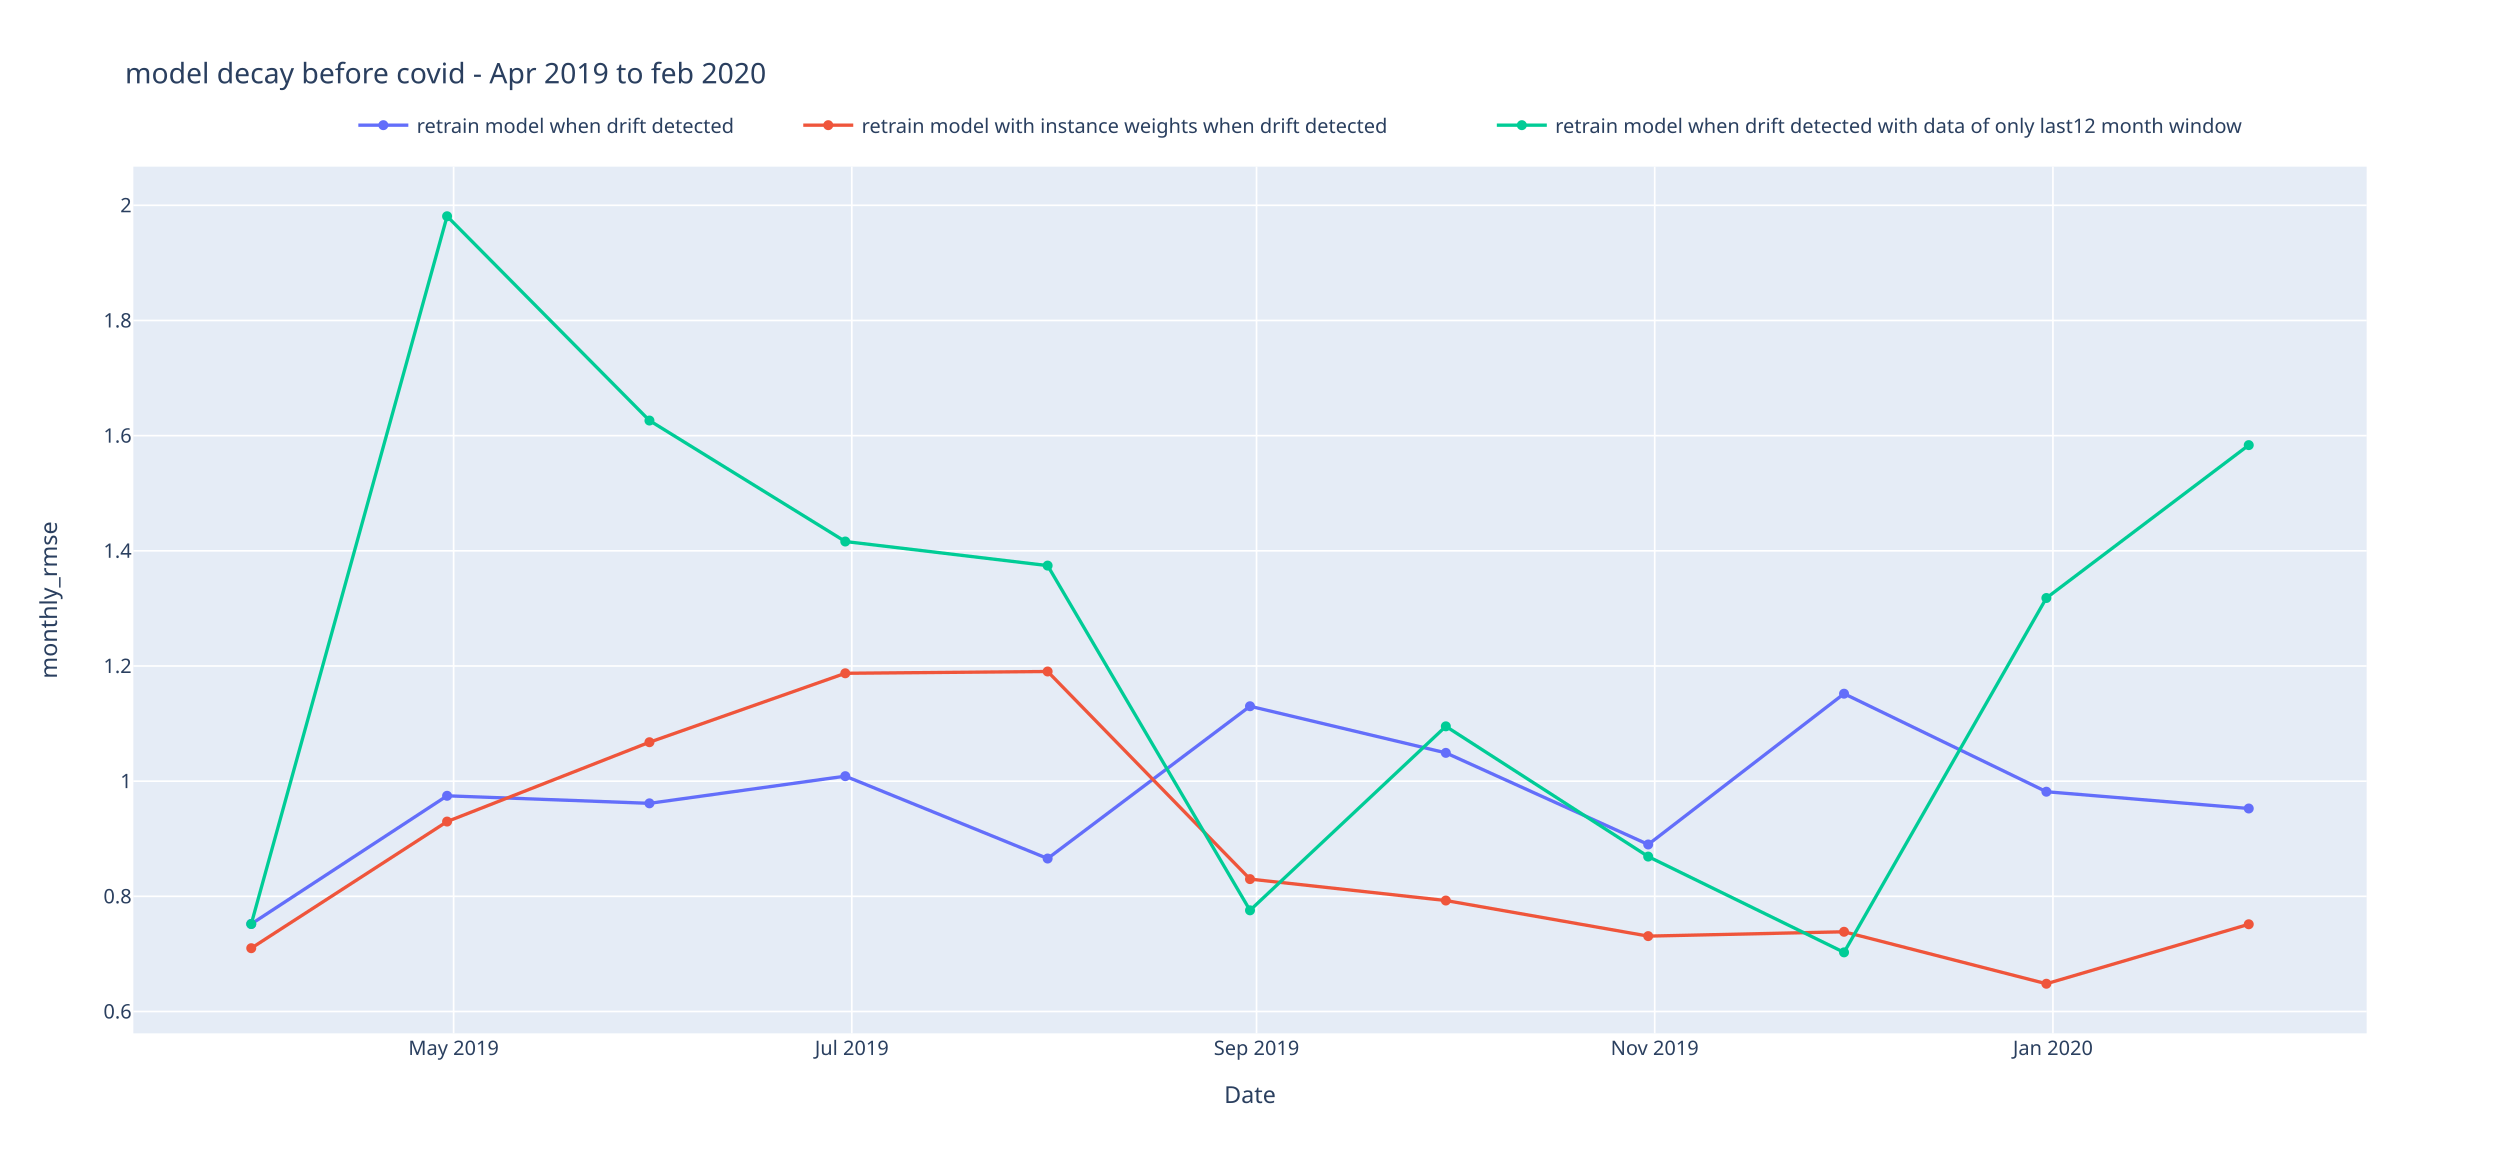
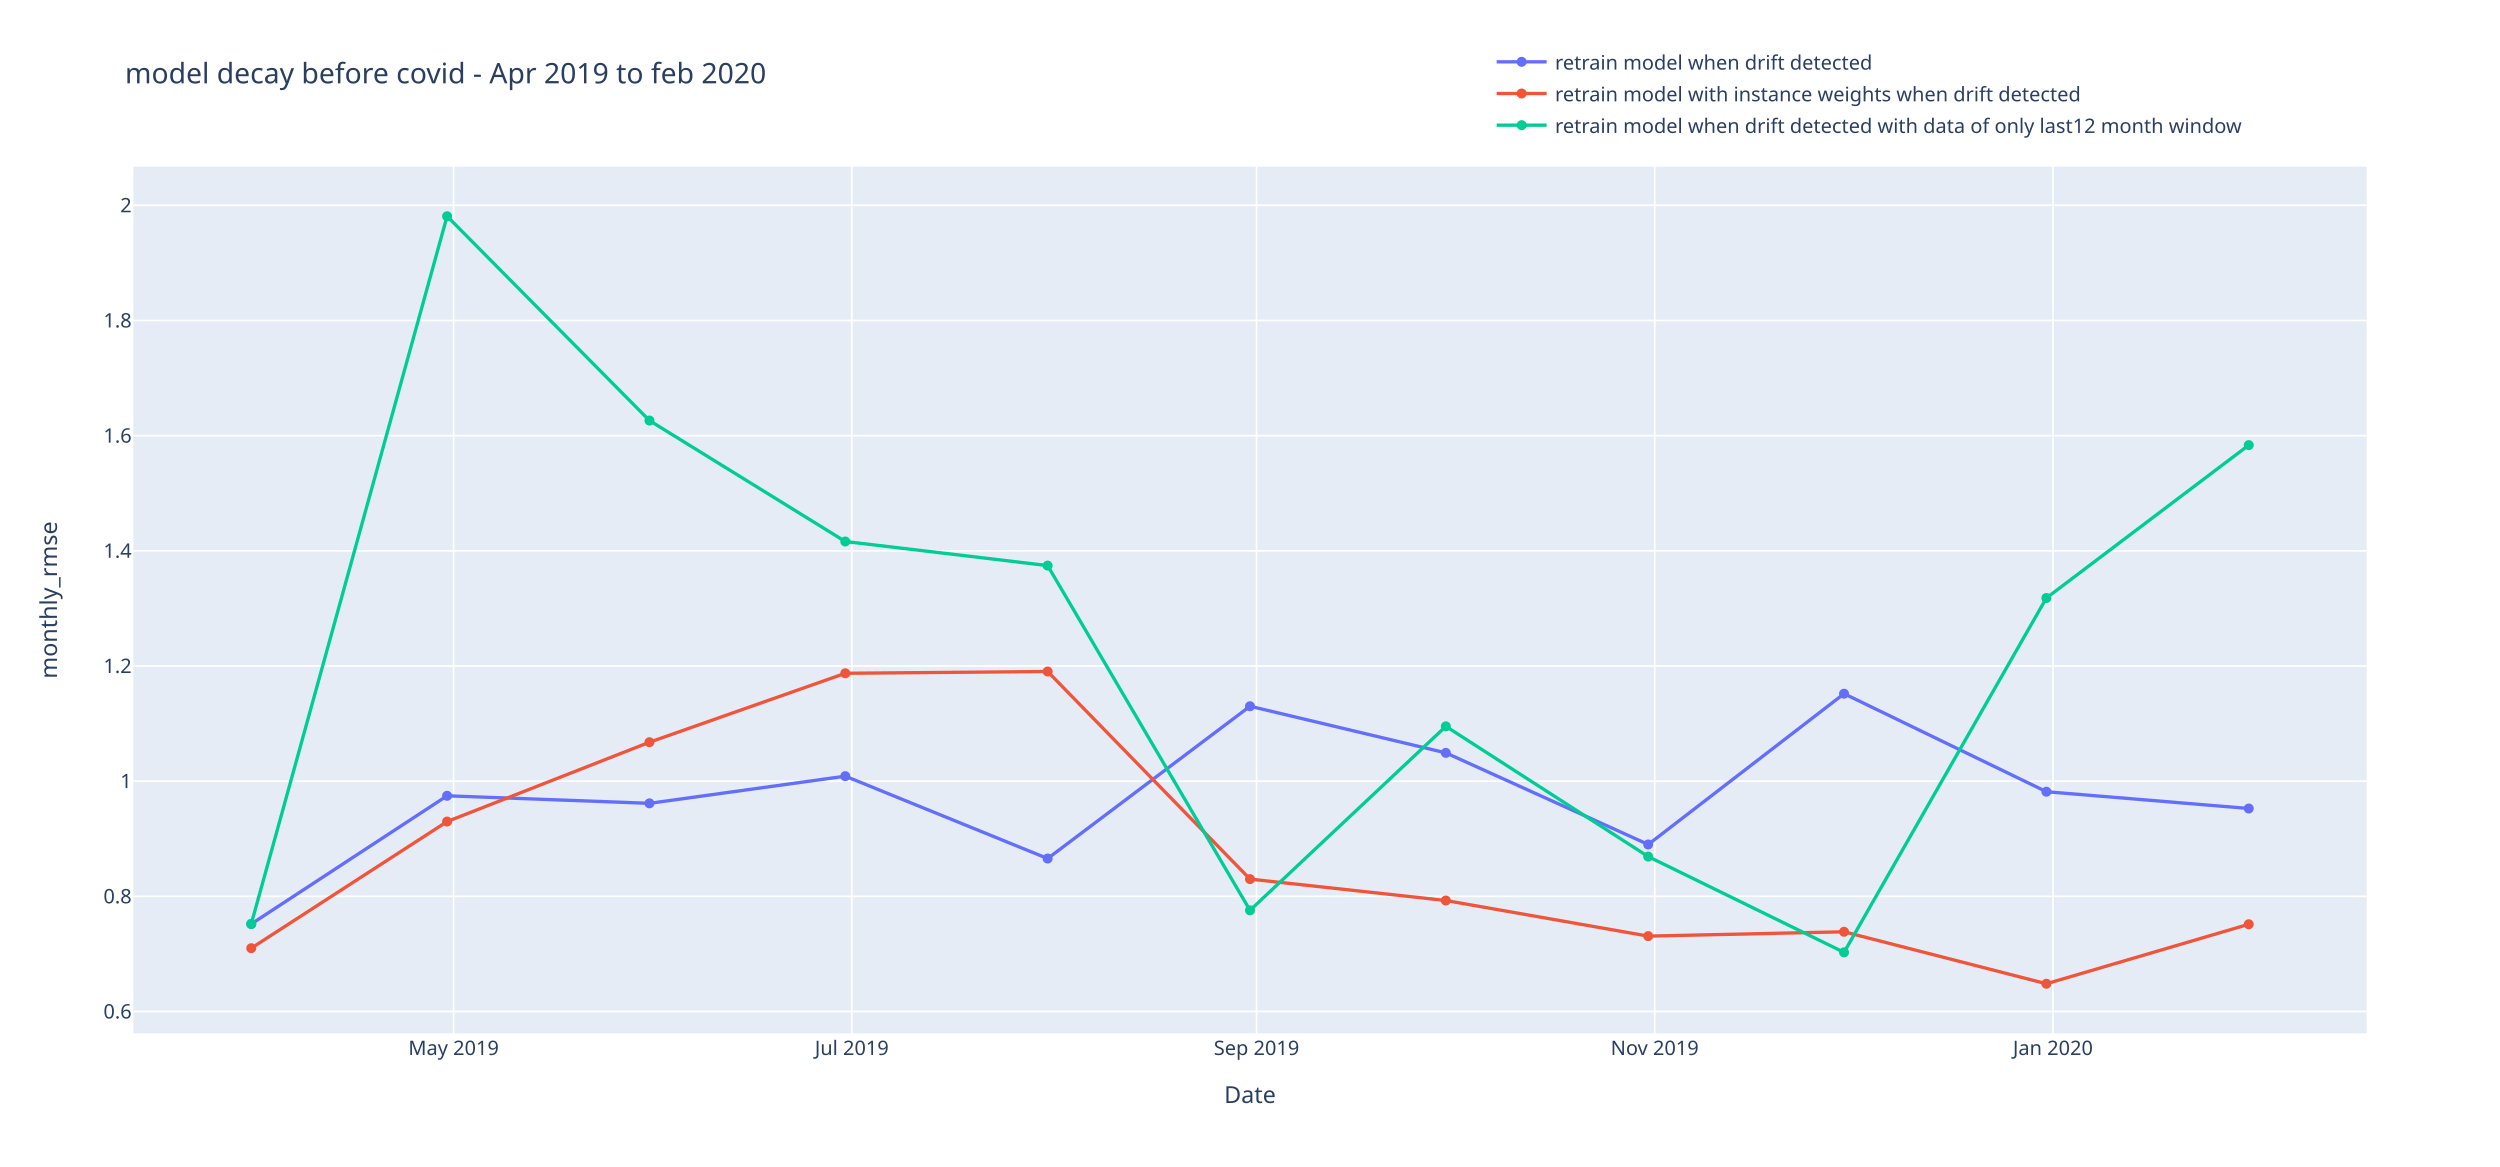
<svg xmlns="http://www.w3.org/2000/svg" class="main-svg" width="1500" height="700" style="" viewBox="0 0 1500 700">
  <rect x="0" y="0" width="1500" height="700" style="fill: rgb(255, 255, 255); fill-opacity: 1;" />
-   <defs id="defs-35b262">
+   <defs id="defs-295978">
    <g class="clips">
-       <clipPath id="clip35b262xyplot" class="plotclip">
+       <clipPath id="clip295978xyplot" class="plotclip">
        <rect width="1340" height="520" />
      </clipPath>
-       <clipPath class="axesclip" id="clip35b262x">
+       <clipPath class="axesclip" id="clip295978x">
        <rect x="80" y="0" width="1340" height="700" />
      </clipPath>
-       <clipPath class="axesclip" id="clip35b262y">
+       <clipPath class="axesclip" id="clip295978y">
        <rect x="0" y="100" width="1500" height="520" />
      </clipPath>
-       <clipPath class="axesclip" id="clip35b262xy">
+       <clipPath class="axesclip" id="clip295978xy">
        <rect x="80" y="100" width="1340" height="520" />
      </clipPath>
    </g>
    <g class="gradients" />
    <g class="patterns" />
  </defs>
  <g class="bglayer">
    <rect class="bg" x="80" y="100" width="1340" height="520" style="fill: rgb(229, 236, 246); fill-opacity: 1; stroke-width: 0;" />
  </g>
  <g class="layer-below">
    <g class="imagelayer" />
    <g class="shapelayer" />
  </g>
  <g class="cartesianlayer">
    <g class="subplot xy">
      <g class="layer-subplot">
        <g class="shapelayer" />
        <g class="imagelayer" />
      </g>
      <g class="minor-gridlayer">
        <g class="x" />
        <g class="y" />
      </g>
      <g class="gridlayer">
        <g class="x">
          <path class="xgrid crisp" transform="translate(272.17,0)" d="M0,100v520" style="stroke: rgb(255, 255, 255); stroke-opacity: 1; stroke-width: 1px;" />
          <path class="xgrid crisp" transform="translate(511.08,0)" d="M0,100v520" style="stroke: rgb(255, 255, 255); stroke-opacity: 1; stroke-width: 1px;" />
          <path class="xgrid crisp" transform="translate(753.92,0)" d="M0,100v520" style="stroke: rgb(255, 255, 255); stroke-opacity: 1; stroke-width: 1px;" />
          <path class="xgrid crisp" transform="translate(992.83,0)" d="M0,100v520" style="stroke: rgb(255, 255, 255); stroke-opacity: 1; stroke-width: 1px;" />
          <path class="xgrid crisp" transform="translate(1231.75,0)" d="M0,100v520" style="stroke: rgb(255, 255, 255); stroke-opacity: 1; stroke-width: 1px;" />
        </g>
        <g class="y">
          <path class="ygrid crisp" transform="translate(0,606.9)" d="M80,0h1340" style="stroke: rgb(255, 255, 255); stroke-opacity: 1; stroke-width: 1px;" />
          <path class="ygrid crisp" transform="translate(0,537.8)" d="M80,0h1340" style="stroke: rgb(255, 255, 255); stroke-opacity: 1; stroke-width: 1px;" />
          <path class="ygrid crisp" transform="translate(0,468.7)" d="M80,0h1340" style="stroke: rgb(255, 255, 255); stroke-opacity: 1; stroke-width: 1px;" />
          <path class="ygrid crisp" transform="translate(0,399.59)" d="M80,0h1340" style="stroke: rgb(255, 255, 255); stroke-opacity: 1; stroke-width: 1px;" />
          <path class="ygrid crisp" transform="translate(0,330.49)" d="M80,0h1340" style="stroke: rgb(255, 255, 255); stroke-opacity: 1; stroke-width: 1px;" />
          <path class="ygrid crisp" transform="translate(0,261.39)" d="M80,0h1340" style="stroke: rgb(255, 255, 255); stroke-opacity: 1; stroke-width: 1px;" />
          <path class="ygrid crisp" transform="translate(0,192.29)" d="M80,0h1340" style="stroke: rgb(255, 255, 255); stroke-opacity: 1; stroke-width: 1px;" />
          <path class="ygrid crisp" transform="translate(0,123.18)" d="M80,0h1340" style="stroke: rgb(255, 255, 255); stroke-opacity: 1; stroke-width: 1px;" />
        </g>
      </g>
      <g class="zerolinelayer" />
      <path class="xlines-below" />
      <path class="ylines-below" />
      <g class="overlines-below" />
      <g class="xaxislayer-below" />
      <g class="yaxislayer-below" />
      <g class="overaxes-below" />
-       <g class="plot" transform="translate(80,100)" clip-path="url(#clip35b262xyplot)">
+       <g class="plot" transform="translate(80,100)" clip-path="url(#clip295978xyplot)">
        <g class="scatterlayer mlayer">
-           <g class="trace scatter trace207ba9" style="stroke-miterlimit: 2; opacity: 1;">
+           <g class="trace scatter trace055a73" style="stroke-miterlimit: 2; opacity: 1;">
            <g class="fills" />
            <g class="errorbars" />
            <g class="lines">
              <path class="js-line" d="M70.75,454.39L188.25,377.48L309.67,382L427.17,365.7L548.58,415.12L670,323.74L787.5,351.72L908.92,406.69L1026.42,316.22L1147.83,375.03L1269.25,385.1" style="vector-effect: non-scaling-stroke; fill: none; stroke: rgb(99, 110, 250); stroke-opacity: 1; stroke-width: 2px; opacity: 1;" />
            </g>
            <g class="points">
              <path class="point" transform="translate(70.75,454.39)" d="M3,0A3,3 0 1,1 0,-3A3,3 0 0,1 3,0Z" style="opacity: 1; stroke-width: 0px; fill: rgb(99, 110, 250); fill-opacity: 1;" />
              <path class="point" transform="translate(188.25,377.48)" d="M3,0A3,3 0 1,1 0,-3A3,3 0 0,1 3,0Z" style="opacity: 1; stroke-width: 0px; fill: rgb(99, 110, 250); fill-opacity: 1;" />
              <path class="point" transform="translate(309.67,382)" d="M3,0A3,3 0 1,1 0,-3A3,3 0 0,1 3,0Z" style="opacity: 1; stroke-width: 0px; fill: rgb(99, 110, 250); fill-opacity: 1;" />
              <path class="point" transform="translate(427.17,365.7)" d="M3,0A3,3 0 1,1 0,-3A3,3 0 0,1 3,0Z" style="opacity: 1; stroke-width: 0px; fill: rgb(99, 110, 250); fill-opacity: 1;" />
              <path class="point" transform="translate(548.58,415.12)" d="M3,0A3,3 0 1,1 0,-3A3,3 0 0,1 3,0Z" style="opacity: 1; stroke-width: 0px; fill: rgb(99, 110, 250); fill-opacity: 1;" />
              <path class="point" transform="translate(670,323.74)" d="M3,0A3,3 0 1,1 0,-3A3,3 0 0,1 3,0Z" style="opacity: 1; stroke-width: 0px; fill: rgb(99, 110, 250); fill-opacity: 1;" />
              <path class="point" transform="translate(787.5,351.72)" d="M3,0A3,3 0 1,1 0,-3A3,3 0 0,1 3,0Z" style="opacity: 1; stroke-width: 0px; fill: rgb(99, 110, 250); fill-opacity: 1;" />
              <path class="point" transform="translate(908.92,406.69)" d="M3,0A3,3 0 1,1 0,-3A3,3 0 0,1 3,0Z" style="opacity: 1; stroke-width: 0px; fill: rgb(99, 110, 250); fill-opacity: 1;" />
              <path class="point" transform="translate(1026.42,316.22)" d="M3,0A3,3 0 1,1 0,-3A3,3 0 0,1 3,0Z" style="opacity: 1; stroke-width: 0px; fill: rgb(99, 110, 250); fill-opacity: 1;" />
              <path class="point" transform="translate(1147.83,375.03)" d="M3,0A3,3 0 1,1 0,-3A3,3 0 0,1 3,0Z" style="opacity: 1; stroke-width: 0px; fill: rgb(99, 110, 250); fill-opacity: 1;" />
              <path class="point" transform="translate(1269.25,385.1)" d="M3,0A3,3 0 1,1 0,-3A3,3 0 0,1 3,0Z" style="opacity: 1; stroke-width: 0px; fill: rgb(99, 110, 250); fill-opacity: 1;" />
            </g>
            <g class="text" />
          </g>
-           <g class="trace scatter trace1b366d" style="stroke-miterlimit: 2; opacity: 1;">
+           <g class="trace scatter tracef00c0f" style="stroke-miterlimit: 2; opacity: 1;">
            <g class="fills" />
            <g class="errorbars" />
            <g class="lines">
              <path class="js-line" d="M70.75,468.92L188.25,392.94L309.67,345.33L427.17,303.97L548.58,302.9L670,427.46L787.5,440.32L908.92,461.67L1026.42,459.07L1147.83,490.25L1269.25,454.56" style="vector-effect: non-scaling-stroke; fill: none; stroke: rgb(239, 85, 59); stroke-opacity: 1; stroke-width: 2px; opacity: 1;" />
            </g>
            <g class="points">
              <path class="point" transform="translate(70.75,468.92)" d="M3,0A3,3 0 1,1 0,-3A3,3 0 0,1 3,0Z" style="opacity: 1; stroke-width: 0px; fill: rgb(239, 85, 59); fill-opacity: 1;" />
              <path class="point" transform="translate(188.25,392.94)" d="M3,0A3,3 0 1,1 0,-3A3,3 0 0,1 3,0Z" style="opacity: 1; stroke-width: 0px; fill: rgb(239, 85, 59); fill-opacity: 1;" />
              <path class="point" transform="translate(309.67,345.33)" d="M3,0A3,3 0 1,1 0,-3A3,3 0 0,1 3,0Z" style="opacity: 1; stroke-width: 0px; fill: rgb(239, 85, 59); fill-opacity: 1;" />
              <path class="point" transform="translate(427.17,303.97)" d="M3,0A3,3 0 1,1 0,-3A3,3 0 0,1 3,0Z" style="opacity: 1; stroke-width: 0px; fill: rgb(239, 85, 59); fill-opacity: 1;" />
              <path class="point" transform="translate(548.58,302.9)" d="M3,0A3,3 0 1,1 0,-3A3,3 0 0,1 3,0Z" style="opacity: 1; stroke-width: 0px; fill: rgb(239, 85, 59); fill-opacity: 1;" />
              <path class="point" transform="translate(670,427.46)" d="M3,0A3,3 0 1,1 0,-3A3,3 0 0,1 3,0Z" style="opacity: 1; stroke-width: 0px; fill: rgb(239, 85, 59); fill-opacity: 1;" />
              <path class="point" transform="translate(787.5,440.32)" d="M3,0A3,3 0 1,1 0,-3A3,3 0 0,1 3,0Z" style="opacity: 1; stroke-width: 0px; fill: rgb(239, 85, 59); fill-opacity: 1;" />
              <path class="point" transform="translate(908.92,461.67)" d="M3,0A3,3 0 1,1 0,-3A3,3 0 0,1 3,0Z" style="opacity: 1; stroke-width: 0px; fill: rgb(239, 85, 59); fill-opacity: 1;" />
              <path class="point" transform="translate(1026.42,459.07)" d="M3,0A3,3 0 1,1 0,-3A3,3 0 0,1 3,0Z" style="opacity: 1; stroke-width: 0px; fill: rgb(239, 85, 59); fill-opacity: 1;" />
              <path class="point" transform="translate(1147.83,490.25)" d="M3,0A3,3 0 1,1 0,-3A3,3 0 0,1 3,0Z" style="opacity: 1; stroke-width: 0px; fill: rgb(239, 85, 59); fill-opacity: 1;" />
              <path class="point" transform="translate(1269.25,454.56)" d="M3,0A3,3 0 1,1 0,-3A3,3 0 0,1 3,0Z" style="opacity: 1; stroke-width: 0px; fill: rgb(239, 85, 59); fill-opacity: 1;" />
            </g>
            <g class="text" />
          </g>
-           <g class="trace scatter tracebbe9dc" style="stroke-miterlimit: 2; opacity: 1;">
+           <g class="trace scatter trace70e92c" style="stroke-miterlimit: 2; opacity: 1;">
            <g class="fills" />
            <g class="errorbars" />
            <g class="lines">
              <path class="js-line" d="M70.75,454.39L188.25,29.75L309.67,152.33L427.17,224.91L548.58,239.36L670,446.2L787.5,335.8L908.92,413.95L1026.42,471.42L1147.83,258.8L1269.25,167.07" style="vector-effect: non-scaling-stroke; fill: none; stroke: rgb(0, 204, 150); stroke-opacity: 1; stroke-width: 2px; opacity: 1;" />
            </g>
            <g class="points">
              <path class="point" transform="translate(70.75,454.39)" d="M3,0A3,3 0 1,1 0,-3A3,3 0 0,1 3,0Z" style="opacity: 1; stroke-width: 0px; fill: rgb(0, 204, 150); fill-opacity: 1;" />
              <path class="point" transform="translate(188.25,29.75)" d="M3,0A3,3 0 1,1 0,-3A3,3 0 0,1 3,0Z" style="opacity: 1; stroke-width: 0px; fill: rgb(0, 204, 150); fill-opacity: 1;" />
              <path class="point" transform="translate(309.67,152.33)" d="M3,0A3,3 0 1,1 0,-3A3,3 0 0,1 3,0Z" style="opacity: 1; stroke-width: 0px; fill: rgb(0, 204, 150); fill-opacity: 1;" />
              <path class="point" transform="translate(427.17,224.91)" d="M3,0A3,3 0 1,1 0,-3A3,3 0 0,1 3,0Z" style="opacity: 1; stroke-width: 0px; fill: rgb(0, 204, 150); fill-opacity: 1;" />
              <path class="point" transform="translate(548.58,239.36)" d="M3,0A3,3 0 1,1 0,-3A3,3 0 0,1 3,0Z" style="opacity: 1; stroke-width: 0px; fill: rgb(0, 204, 150); fill-opacity: 1;" />
              <path class="point" transform="translate(670,446.2)" d="M3,0A3,3 0 1,1 0,-3A3,3 0 0,1 3,0Z" style="opacity: 1; stroke-width: 0px; fill: rgb(0, 204, 150); fill-opacity: 1;" />
              <path class="point" transform="translate(787.5,335.8)" d="M3,0A3,3 0 1,1 0,-3A3,3 0 0,1 3,0Z" style="opacity: 1; stroke-width: 0px; fill: rgb(0, 204, 150); fill-opacity: 1;" />
              <path class="point" transform="translate(908.92,413.95)" d="M3,0A3,3 0 1,1 0,-3A3,3 0 0,1 3,0Z" style="opacity: 1; stroke-width: 0px; fill: rgb(0, 204, 150); fill-opacity: 1;" />
              <path class="point" transform="translate(1026.42,471.42)" d="M3,0A3,3 0 1,1 0,-3A3,3 0 0,1 3,0Z" style="opacity: 1; stroke-width: 0px; fill: rgb(0, 204, 150); fill-opacity: 1;" />
              <path class="point" transform="translate(1147.83,258.8)" d="M3,0A3,3 0 1,1 0,-3A3,3 0 0,1 3,0Z" style="opacity: 1; stroke-width: 0px; fill: rgb(0, 204, 150); fill-opacity: 1;" />
              <path class="point" transform="translate(1269.25,167.07)" d="M3,0A3,3 0 1,1 0,-3A3,3 0 0,1 3,0Z" style="opacity: 1; stroke-width: 0px; fill: rgb(0, 204, 150); fill-opacity: 1;" />
            </g>
            <g class="text" />
          </g>
        </g>
      </g>
      <g class="overplot" />
      <path class="xlines-above crisp" d="M0,0" style="fill: none;" />
      <path class="ylines-above crisp" d="M0,0" style="fill: none;" />
      <g class="overlines-above" />
      <g class="xaxislayer-above">
        <g class="xtick">
          <text text-anchor="middle" x="0" y="633" transform="translate(272.17,0)" style="font-family: 'Arial Black'; font-size: 12px; fill: rgb(42, 63, 95); fill-opacity: 1; white-space: pre; opacity: 1;">May 2019</text>
        </g>
        <g class="xtick">
          <text text-anchor="middle" x="0" y="633" style="font-family: 'Arial Black'; font-size: 12px; fill: rgb(42, 63, 95); fill-opacity: 1; white-space: pre; opacity: 1;" transform="translate(511.08,0)">Jul 2019</text>
        </g>
        <g class="xtick">
          <text text-anchor="middle" x="0" y="633" style="font-family: 'Arial Black'; font-size: 12px; fill: rgb(42, 63, 95); fill-opacity: 1; white-space: pre; opacity: 1;" transform="translate(753.92,0)">Sep 2019</text>
        </g>
        <g class="xtick">
          <text text-anchor="middle" x="0" y="633" style="font-family: 'Arial Black'; font-size: 12px; fill: rgb(42, 63, 95); fill-opacity: 1; white-space: pre; opacity: 1;" transform="translate(992.83,0)">Nov 2019</text>
        </g>
        <g class="xtick">
          <text text-anchor="middle" x="0" y="633" style="font-family: 'Arial Black'; font-size: 12px; fill: rgb(42, 63, 95); fill-opacity: 1; white-space: pre; opacity: 1;" transform="translate(1231.75,0)">Jan 2020</text>
        </g>
      </g>
      <g class="yaxislayer-above">
        <g class="ytick">
          <text text-anchor="end" x="79" y="4.2" transform="translate(0,606.9)" style="font-family: 'Arial Black'; font-size: 12px; fill: rgb(42, 63, 95); fill-opacity: 1; white-space: pre; opacity: 1;">0.6</text>
        </g>
        <g class="ytick">
          <text text-anchor="end" x="79" y="4.2" style="font-family: 'Arial Black'; font-size: 12px; fill: rgb(42, 63, 95); fill-opacity: 1; white-space: pre; opacity: 1;" transform="translate(0,537.8)">0.8</text>
        </g>
        <g class="ytick">
          <text text-anchor="end" x="79" y="4.2" style="font-family: 'Arial Black'; font-size: 12px; fill: rgb(42, 63, 95); fill-opacity: 1; white-space: pre; opacity: 1;" transform="translate(0,468.7)">1</text>
        </g>
        <g class="ytick">
          <text text-anchor="end" x="79" y="4.2" style="font-family: 'Arial Black'; font-size: 12px; fill: rgb(42, 63, 95); fill-opacity: 1; white-space: pre; opacity: 1;" transform="translate(0,399.59)">1.2</text>
        </g>
        <g class="ytick">
          <text text-anchor="end" x="79" y="4.2" style="font-family: 'Arial Black'; font-size: 12px; fill: rgb(42, 63, 95); fill-opacity: 1; white-space: pre; opacity: 1;" transform="translate(0,330.49)">1.4</text>
        </g>
        <g class="ytick">
          <text text-anchor="end" x="79" y="4.2" style="font-family: 'Arial Black'; font-size: 12px; fill: rgb(42, 63, 95); fill-opacity: 1; white-space: pre; opacity: 1;" transform="translate(0,261.39)">1.6</text>
        </g>
        <g class="ytick">
          <text text-anchor="end" x="79" y="4.2" style="font-family: 'Arial Black'; font-size: 12px; fill: rgb(42, 63, 95); fill-opacity: 1; white-space: pre; opacity: 1;" transform="translate(0,192.29)">1.8</text>
        </g>
        <g class="ytick">
          <text text-anchor="end" x="79" y="4.2" style="font-family: 'Arial Black'; font-size: 12px; fill: rgb(42, 63, 95); fill-opacity: 1; white-space: pre; opacity: 1;" transform="translate(0,123.18)">2</text>
        </g>
      </g>
      <g class="overaxes-above" />
    </g>
  </g>
  <g class="polarlayer" />
  <g class="smithlayer" />
  <g class="ternarylayer" />
  <g class="geolayer" />
  <g class="funnelarealayer" />
  <g class="pielayer" />
  <g class="iciclelayer" />
  <g class="treemaplayer" />
  <g class="sunburstlayer" />
  <g class="glimages" />
-   <defs id="topdefs-35b262">
+   <defs id="topdefs-295978">
    <g class="clips" />
-     <clipPath id="legend35b262">
-       <rect width="1210" height="29" x="0" y="0" />
+     <clipPath id="legend295978">
+       <rect width="527" height="67" x="0" y="0" />
    </clipPath>
  </defs>
  <g class="layer-above">
    <g class="imagelayer" />
    <g class="shapelayer" />
  </g>
  <g class="infolayer">
-     <g class="legend" pointer-events="all" transform="translate(210,60.6)">
-       <rect class="bg" shape-rendering="crispEdges" style="stroke: rgb(68, 68, 68); stroke-opacity: 1; fill: rgb(255, 255, 255); fill-opacity: 1; stroke-width: 0px;" width="1210" height="29" x="0" y="0" />
-       <g class="scrollbox" transform="" clip-path="url(#legend35b262)">
+     <g class="legend" pointer-events="all" transform="translate(893,22.6)">
+       <rect class="bg" shape-rendering="crispEdges" width="527" height="67" x="0" y="0" style="stroke: rgb(68, 68, 68); stroke-opacity: 1; fill: rgb(255, 255, 255); fill-opacity: 1; stroke-width: 0px;" />
+       <g class="scrollbox" transform="" clip-path="url(#legend295978)">
        <g class="groups">
          <g class="traces" transform="translate(0,14.5)" style="opacity: 1;">
            <text class="legendtext" text-anchor="start" x="40" y="4.68" style="font-family: 'Arial Black'; font-size: 12px; fill: rgb(42, 63, 95); fill-opacity: 1; white-space: pre;">retrain model when drift detected</text>
            <g class="layers" style="opacity: 1;">
              <g class="legendfill" />
              <g class="legendlines">
                <path class="js-line" d="M5,0h30" style="fill: none; stroke: rgb(99, 110, 250); stroke-opacity: 1; stroke-width: 2px;" />
              </g>
              <g class="legendsymbols">
                <g class="legendpoints">
                  <path class="scatterpts" transform="translate(20,0)" d="M3,0A3,3 0 1,1 0,-3A3,3 0 0,1 3,0Z" style="opacity: 1; stroke-width: 0px; fill: rgb(99, 110, 250); fill-opacity: 1;" />
                </g>
              </g>
            </g>
-             <rect class="legendtoggle" x="0" y="-9.5" width="264.453" height="19" style="fill: rgb(0, 0, 0); fill-opacity: 0;" />
-           </g>
-           <g class="traces" transform="translate(266.9531,14.5)" style="opacity: 1;">
+             <rect class="legendtoggle" x="0" y="-9.5" width="521.078" height="19" style="fill: rgb(0, 0, 0); fill-opacity: 0;" />
+           </g>
+           <g class="traces" transform="translate(0,33.5)" style="opacity: 1;">
            <text class="legendtext" text-anchor="start" x="40" y="4.68" style="font-family: 'Arial Black'; font-size: 12px; fill: rgb(42, 63, 95); fill-opacity: 1; white-space: pre;">retrain model with instance weights when drift detected</text>
            <g class="layers" style="opacity: 1;">
              <g class="legendfill" />
              <g class="legendlines">
                <path class="js-line" d="M5,0h30" style="fill: none; stroke: rgb(239, 85, 59); stroke-opacity: 1; stroke-width: 2px;" />
              </g>
              <g class="legendsymbols">
                <g class="legendpoints">
                  <path class="scatterpts" transform="translate(20,0)" d="M3,0A3,3 0 1,1 0,-3A3,3 0 0,1 3,0Z" style="opacity: 1; stroke-width: 0px; fill: rgb(239, 85, 59); fill-opacity: 1;" />
                </g>
              </g>
            </g>
-             <rect class="legendtoggle" x="0" y="-9.5" width="413.641" height="19" style="fill: rgb(0, 0, 0); fill-opacity: 0;" />
-           </g>
-           <g class="traces" transform="translate(683.0938,14.5)" style="opacity: 1;">
+             <rect class="legendtoggle" x="0" y="-9.5" width="521.078" height="19" style="fill: rgb(0, 0, 0); fill-opacity: 0;" />
+           </g>
+           <g class="traces" transform="translate(0,52.5)" style="opacity: 1;">
            <text class="legendtext" text-anchor="start" x="40" y="4.68" style="font-family: 'Arial Black'; font-size: 12px; fill: rgb(42, 63, 95); fill-opacity: 1; white-space: pre;">retrain model when drift detected with data of only last12 month window</text>
            <g class="layers" style="opacity: 1;">
              <g class="legendfill" />
              <g class="legendlines">
                <path class="js-line" d="M5,0h30" style="fill: none; stroke: rgb(0, 204, 150); stroke-opacity: 1; stroke-width: 2px;" />
              </g>
              <g class="legendsymbols">
                <g class="legendpoints">
                  <path class="scatterpts" transform="translate(20,0)" d="M3,0A3,3 0 1,1 0,-3A3,3 0 0,1 3,0Z" style="opacity: 1; stroke-width: 0px; fill: rgb(0, 204, 150); fill-opacity: 1;" />
                </g>
              </g>
            </g>
-             <rect class="legendtoggle" x="0" y="-9.5" width="523.578" height="19" style="fill: rgb(0, 0, 0); fill-opacity: 0;" />
-           </g>
-         </g>
-       </g>
-       <rect class="scrollbar" rx="20" ry="3" width="0" height="0" style="fill: rgb(128, 139, 164); fill-opacity: 1;" x="0" y="0" />
+             <rect class="legendtoggle" x="0" y="-9.5" width="521.078" height="19" style="fill: rgb(0, 0, 0); fill-opacity: 0;" />
+           </g>
+         </g>
+       </g>
+       <rect class="scrollbar" rx="20" ry="3" width="0" height="0" x="0" y="0" style="fill: rgb(128, 139, 164); fill-opacity: 1;" />
    </g>
    <g class="g-gtitle">
      <text class="gtitle" x="75" y="50" text-anchor="start" dy="0em" style="font-family: 'Arial Black'; font-size: 17px; fill: rgb(42, 63, 95); opacity: 1; font-weight: normal; white-space: pre;">model decay before covid - Apr 2019 to feb 2020</text>
    </g>
    <g class="g-xtitle">
      <text class="xtitle" x="750" y="661.8" text-anchor="middle" style="font-family: 'Arial Black'; font-size: 14px; fill: rgb(42, 63, 95); opacity: 1; font-weight: normal; white-space: pre;">Date</text>
    </g>
    <g class="g-ytitle">
      <text class="ytitle" transform="rotate(-90,34.18438,360)" x="34.184" y="360" text-anchor="middle" style="font-family: 'Arial Black'; font-size: 14px; fill: rgb(42, 63, 95); opacity: 1; font-weight: normal; white-space: pre;">monthly_rmse</text>
    </g>
  </g>
</svg>
